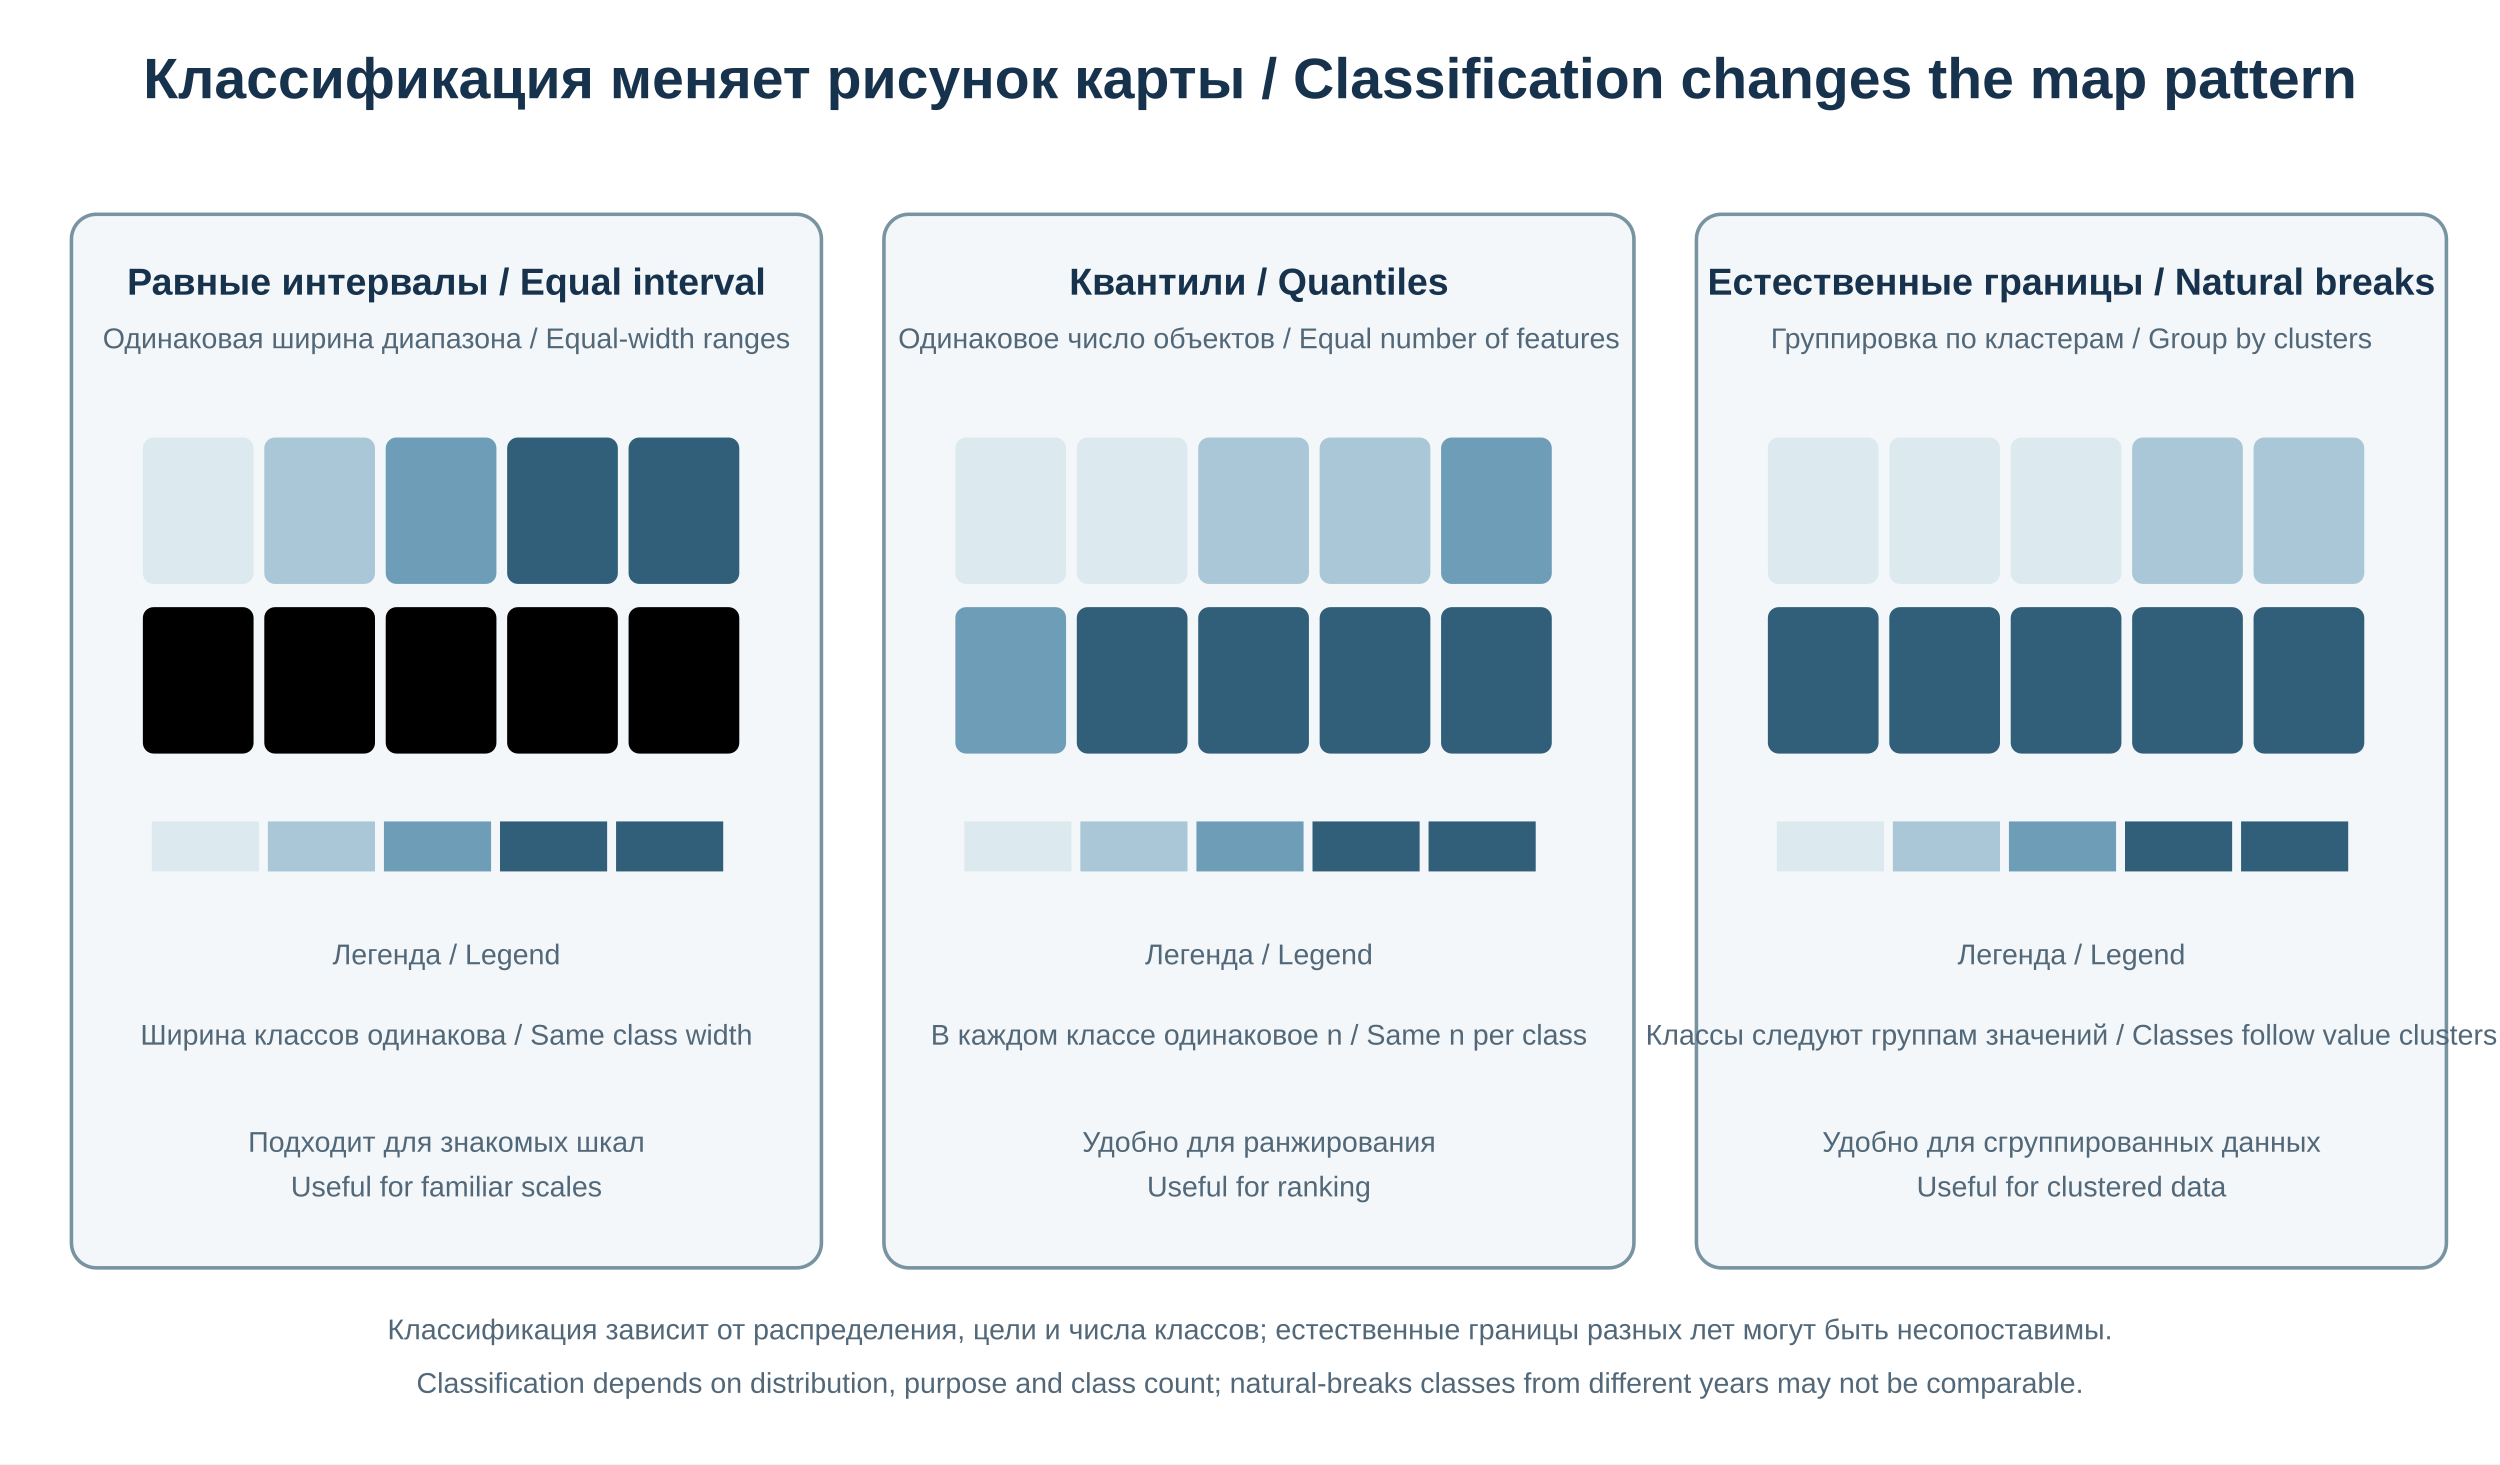
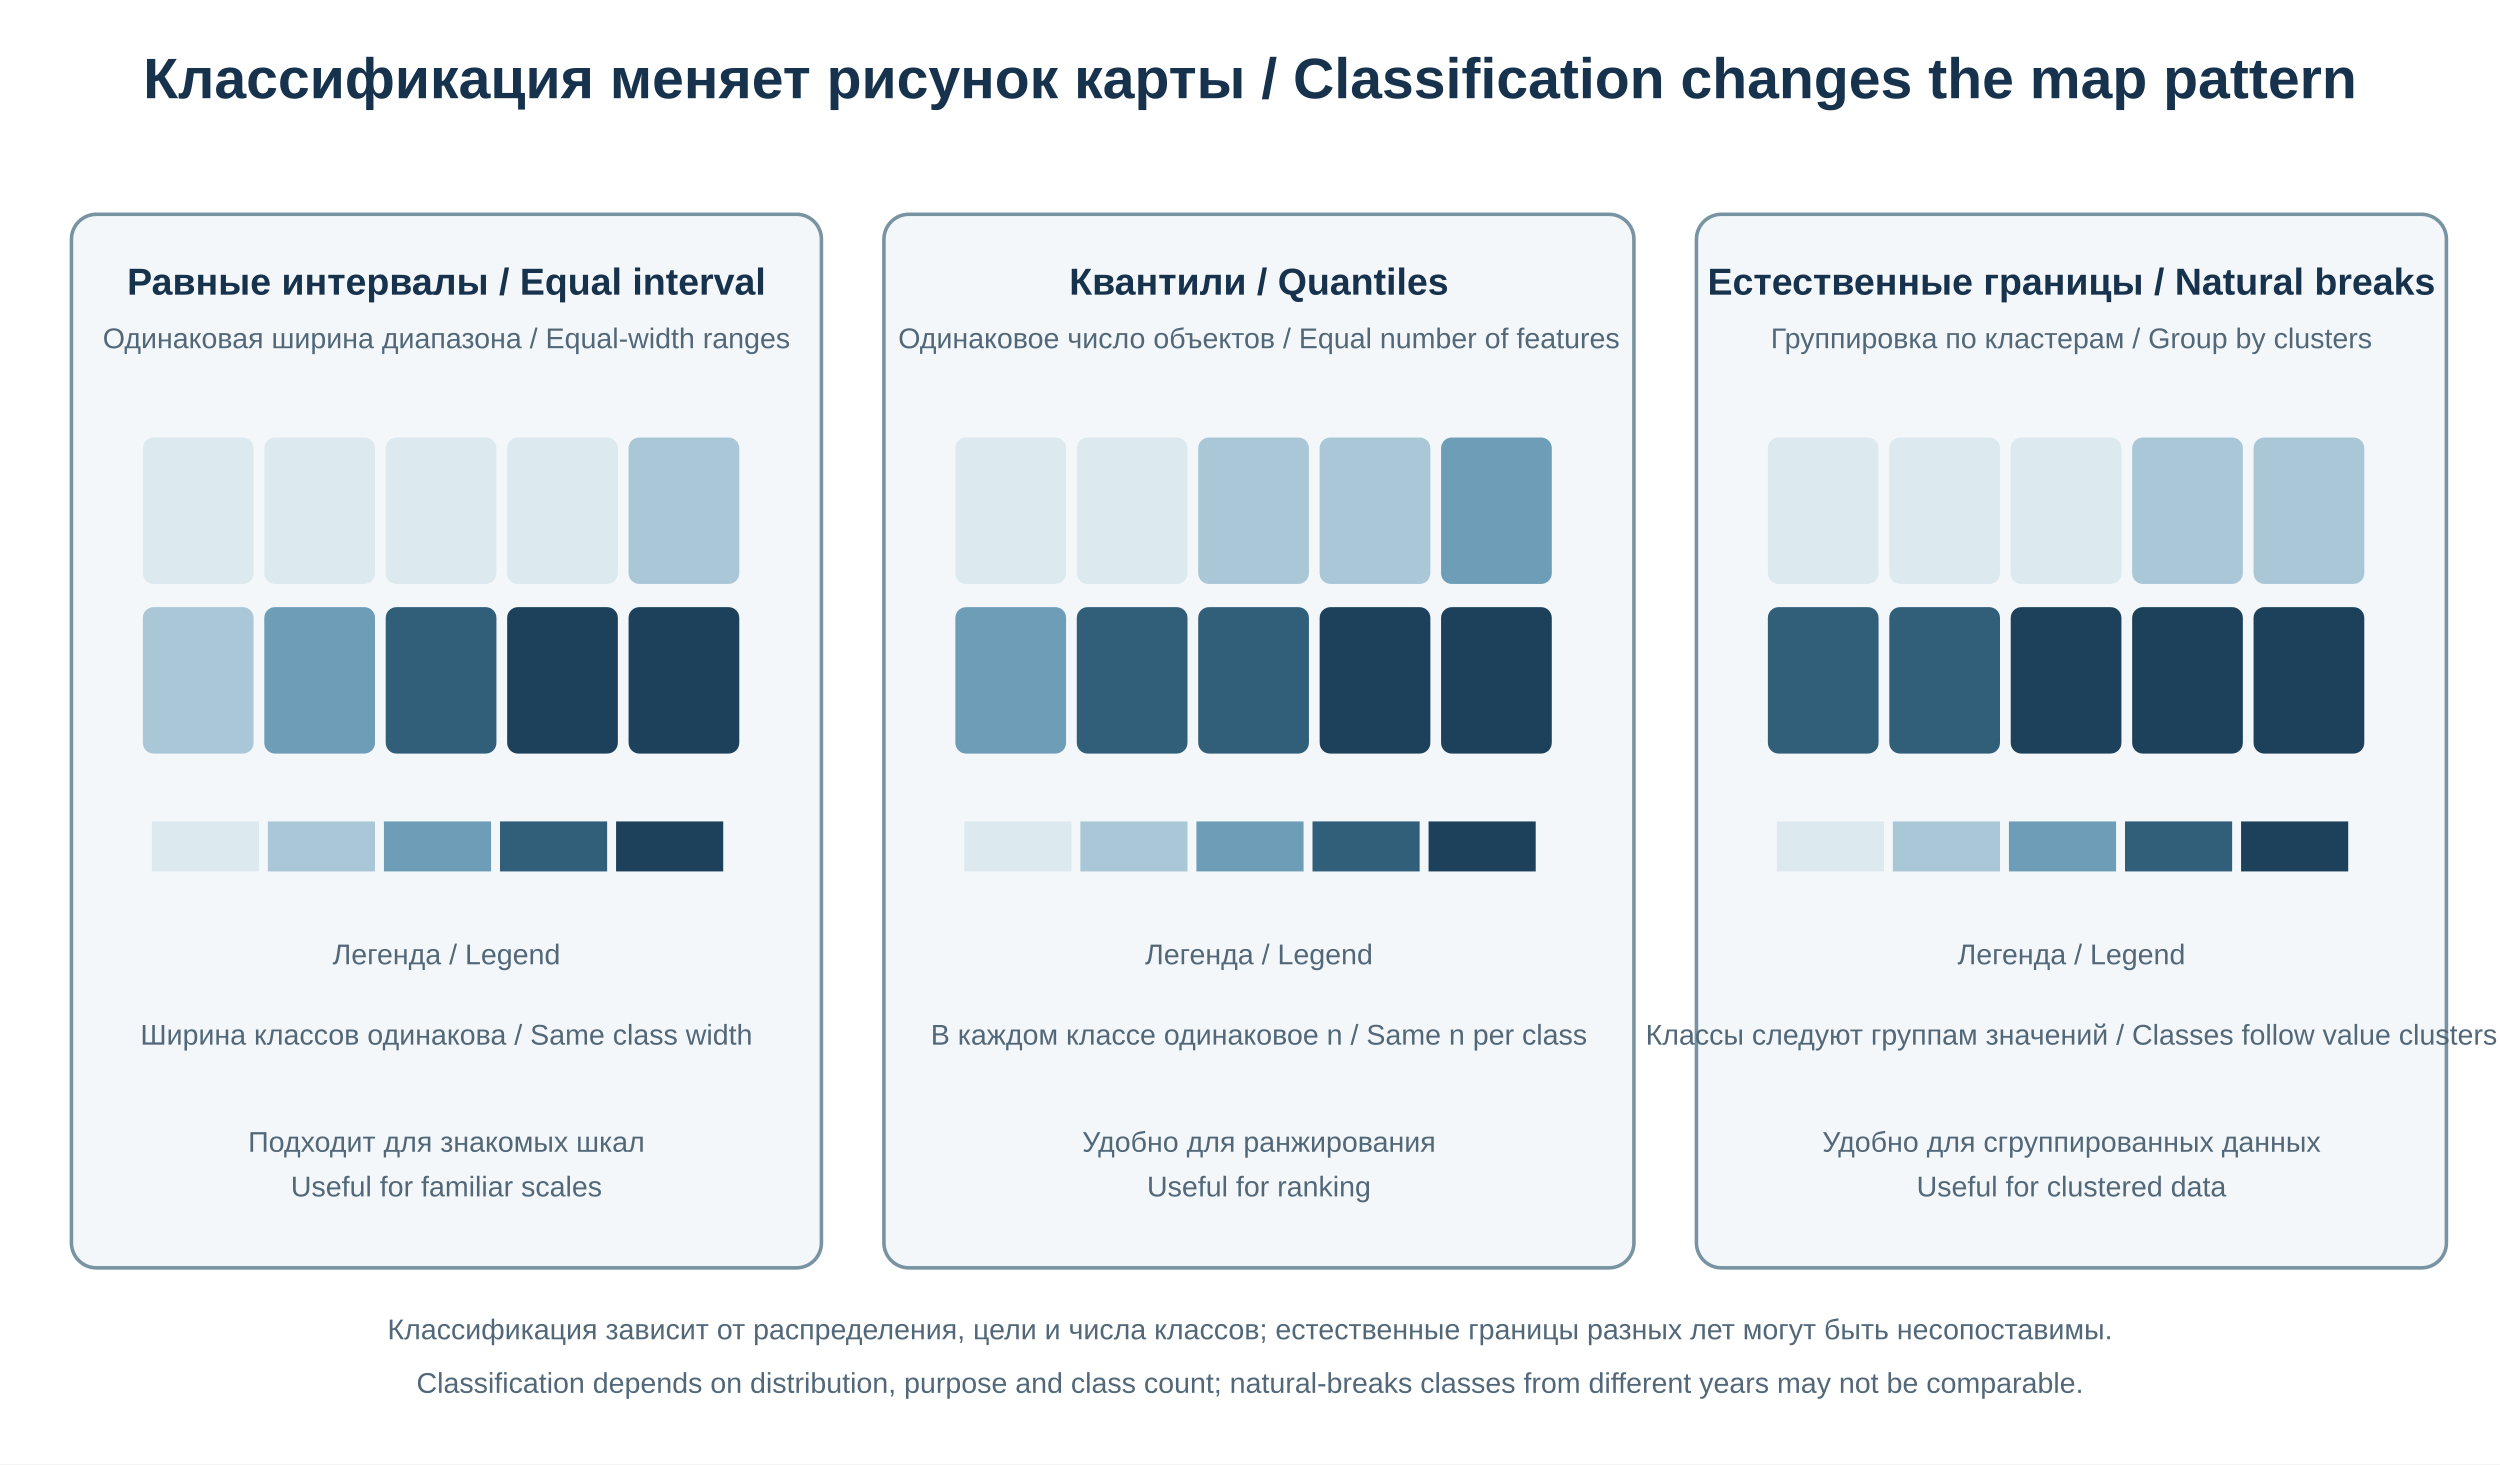
<svg xmlns="http://www.w3.org/2000/svg" viewBox="0 0 1400 820" role="img" aria-labelledby="t d">
-   <style>.h{font:700 32px Arial;fill:#17324d}.t{font:700 21px Arial;fill:#17324d}.s{font:16px Arial;fill:#526879}.p{fill:#f3f7f9;stroke:#7893a1;stroke-width:2}.c1{fill:#dce9ef}.c2{fill:#a9c7d6}.c3{fill:#6e9db7}.c4{fill:#315f7a}.dot{fill:#b65e46}</style>
+   <style>.h{font:700 32px Arial;fill:#17324d}.t{font:700 21px Arial;fill:#17324d}.s{font:16px Arial;fill:#526879}.p{fill:#f3f7f9;stroke:#7893a1;stroke-width:2}.c1{fill:#dce9ef}.c2{fill:#a9c7d6}.c3{fill:#6e9db7}.c4{fill:#315f7a}.c5{fill:#1d415a}.dot{fill:#b65e46}</style>
  <rect width="1400" height="820" fill="#fff" />
  <text x="700" y="55" text-anchor="middle" class="h">Классификация меняет рисунок карты / Classification changes the map pattern</text>
  <g transform="translate(40 120)">
    <rect width="420" height="590" rx="14" class="p" />
    <text x="210" y="45" text-anchor="middle" class="t">Равные интервалы / Equal interval</text>
    <text x="210" y="75" text-anchor="middle" class="s">Одинаковая ширина диапазона / Equal-width ranges</text>
    <g transform="translate(40 125)">
      <rect x="0" y="0" width="62" height="82" rx="6" class="c1" />
-       <rect x="68" y="0" width="62" height="82" rx="6" class="c2" />
-       <rect x="136" y="0" width="62" height="82" rx="6" class="c3" />
-       <rect x="204" y="0" width="62" height="82" rx="6" class="c4" />
-       <rect x="272" y="0" width="62" height="82" rx="6" class="c4" />
-       <rect x="0" y="95" width="62" height="82" rx="6" class="undefined" />
-       <rect x="68" y="95" width="62" height="82" rx="6" class="undefined" />
-       <rect x="136" y="95" width="62" height="82" rx="6" class="undefined" />
-       <rect x="204" y="95" width="62" height="82" rx="6" class="undefined" />
-       <rect x="272" y="95" width="62" height="82" rx="6" class="undefined" />
+       <rect x="68" y="0" width="62" height="82" rx="6" class="c1" />
+       <rect x="136" y="0" width="62" height="82" rx="6" class="c1" />
+       <rect x="204" y="0" width="62" height="82" rx="6" class="c1" />
+       <rect x="272" y="0" width="62" height="82" rx="6" class="c2" />
+       <rect x="0" y="95" width="62" height="82" rx="6" class="c2" />
+       <rect x="68" y="95" width="62" height="82" rx="6" class="c3" />
+       <rect x="136" y="95" width="62" height="82" rx="6" class="c4" />
+       <rect x="204" y="95" width="62" height="82" rx="6" class="c5" />
+       <rect x="272" y="95" width="62" height="82" rx="6" class="c5" />
    </g>
    <g transform="translate(45 340)">
      <rect x="0" y="0" width="60" height="28" class="c1" />
      <rect x="65" y="0" width="60" height="28" class="c2" />
      <rect x="130" y="0" width="60" height="28" class="c3" />
      <rect x="195" y="0" width="60" height="28" class="c4" />
-       <rect x="260" y="0" width="60" height="28" class="c4" />
+       <rect x="260" y="0" width="60" height="28" class="c5" />
    </g>
    <text x="210" y="420" text-anchor="middle" class="s">Легенда / Legend</text>
    <text x="210" y="465" text-anchor="middle" class="s">Ширина классов одинакова / Same class width</text>
    <text x="210" y="525" text-anchor="middle" class="s">Подходит для знакомых шкал</text>
    <text x="210" y="550" text-anchor="middle" class="s">Useful for familiar scales</text>
  </g>
  <g transform="translate(495 120)">
    <rect width="420" height="590" rx="14" class="p" />
    <text x="210" y="45" text-anchor="middle" class="t">Квантили / Quantiles</text>
    <text x="210" y="75" text-anchor="middle" class="s">Одинаковое число объектов / Equal number of features</text>
    <g transform="translate(40 125)">
      <rect x="0" y="0" width="62" height="82" rx="6" class="c1" />
      <rect x="68" y="0" width="62" height="82" rx="6" class="c1" />
      <rect x="136" y="0" width="62" height="82" rx="6" class="c2" />
      <rect x="204" y="0" width="62" height="82" rx="6" class="c2" />
      <rect x="272" y="0" width="62" height="82" rx="6" class="c3" />
      <rect x="0" y="95" width="62" height="82" rx="6" class="c3" />
      <rect x="68" y="95" width="62" height="82" rx="6" class="c4" />
      <rect x="136" y="95" width="62" height="82" rx="6" class="c4" />
-       <rect x="204" y="95" width="62" height="82" rx="6" class="c4" />
-       <rect x="272" y="95" width="62" height="82" rx="6" class="c4" />
+       <rect x="204" y="95" width="62" height="82" rx="6" class="c5" />
+       <rect x="272" y="95" width="62" height="82" rx="6" class="c5" />
    </g>
    <g transform="translate(45 340)">
      <rect x="0" y="0" width="60" height="28" class="c1" />
      <rect x="65" y="0" width="60" height="28" class="c2" />
      <rect x="130" y="0" width="60" height="28" class="c3" />
      <rect x="195" y="0" width="60" height="28" class="c4" />
-       <rect x="260" y="0" width="60" height="28" class="c4" />
+       <rect x="260" y="0" width="60" height="28" class="c5" />
    </g>
    <text x="210" y="420" text-anchor="middle" class="s">Легенда / Legend</text>
    <text x="210" y="465" text-anchor="middle" class="s">В каждом классе одинаковое n / Same n per class</text>
    <text x="210" y="525" text-anchor="middle" class="s">Удобно для ранжирования</text>
    <text x="210" y="550" text-anchor="middle" class="s">Useful for ranking</text>
  </g>
  <g transform="translate(950 120)">
    <rect width="420" height="590" rx="14" class="p" />
    <text x="210" y="45" text-anchor="middle" class="t">Естественные границы / Natural breaks</text>
    <text x="210" y="75" text-anchor="middle" class="s">Группировка по кластерам / Group by clusters</text>
    <g transform="translate(40 125)">
      <rect x="0" y="0" width="62" height="82" rx="6" class="c1" />
      <rect x="68" y="0" width="62" height="82" rx="6" class="c1" />
      <rect x="136" y="0" width="62" height="82" rx="6" class="c1" />
      <rect x="204" y="0" width="62" height="82" rx="6" class="c2" />
      <rect x="272" y="0" width="62" height="82" rx="6" class="c2" />
      <rect x="0" y="95" width="62" height="82" rx="6" class="c4" />
      <rect x="68" y="95" width="62" height="82" rx="6" class="c4" />
-       <rect x="136" y="95" width="62" height="82" rx="6" class="c4" />
-       <rect x="204" y="95" width="62" height="82" rx="6" class="c4" />
-       <rect x="272" y="95" width="62" height="82" rx="6" class="c4" />
+       <rect x="136" y="95" width="62" height="82" rx="6" class="c5" />
+       <rect x="204" y="95" width="62" height="82" rx="6" class="c5" />
+       <rect x="272" y="95" width="62" height="82" rx="6" class="c5" />
    </g>
    <g transform="translate(45 340)">
      <rect x="0" y="0" width="60" height="28" class="c1" />
      <rect x="65" y="0" width="60" height="28" class="c2" />
      <rect x="130" y="0" width="60" height="28" class="c3" />
      <rect x="195" y="0" width="60" height="28" class="c4" />
-       <rect x="260" y="0" width="60" height="28" class="c4" />
+       <rect x="260" y="0" width="60" height="28" class="c5" />
    </g>
    <text x="210" y="420" text-anchor="middle" class="s">Легенда / Legend</text>
    <text x="210" y="465" text-anchor="middle" class="s">Классы следуют группам значений / Classes follow value clusters</text>
    <text x="210" y="525" text-anchor="middle" class="s">Удобно для сгруппированных данных</text>
    <text x="210" y="550" text-anchor="middle" class="s">Useful for clustered data</text>
  </g>
  <text x="700" y="750" text-anchor="middle" class="s">Классификация зависит от распределения, цели и числа классов; естественные границы разных лет могут быть несопоставимы.</text>
  <text x="700" y="780" text-anchor="middle" class="s">Classification depends on distribution, purpose and class count; natural-breaks classes from different years may not be comparable.</text>
</svg>
